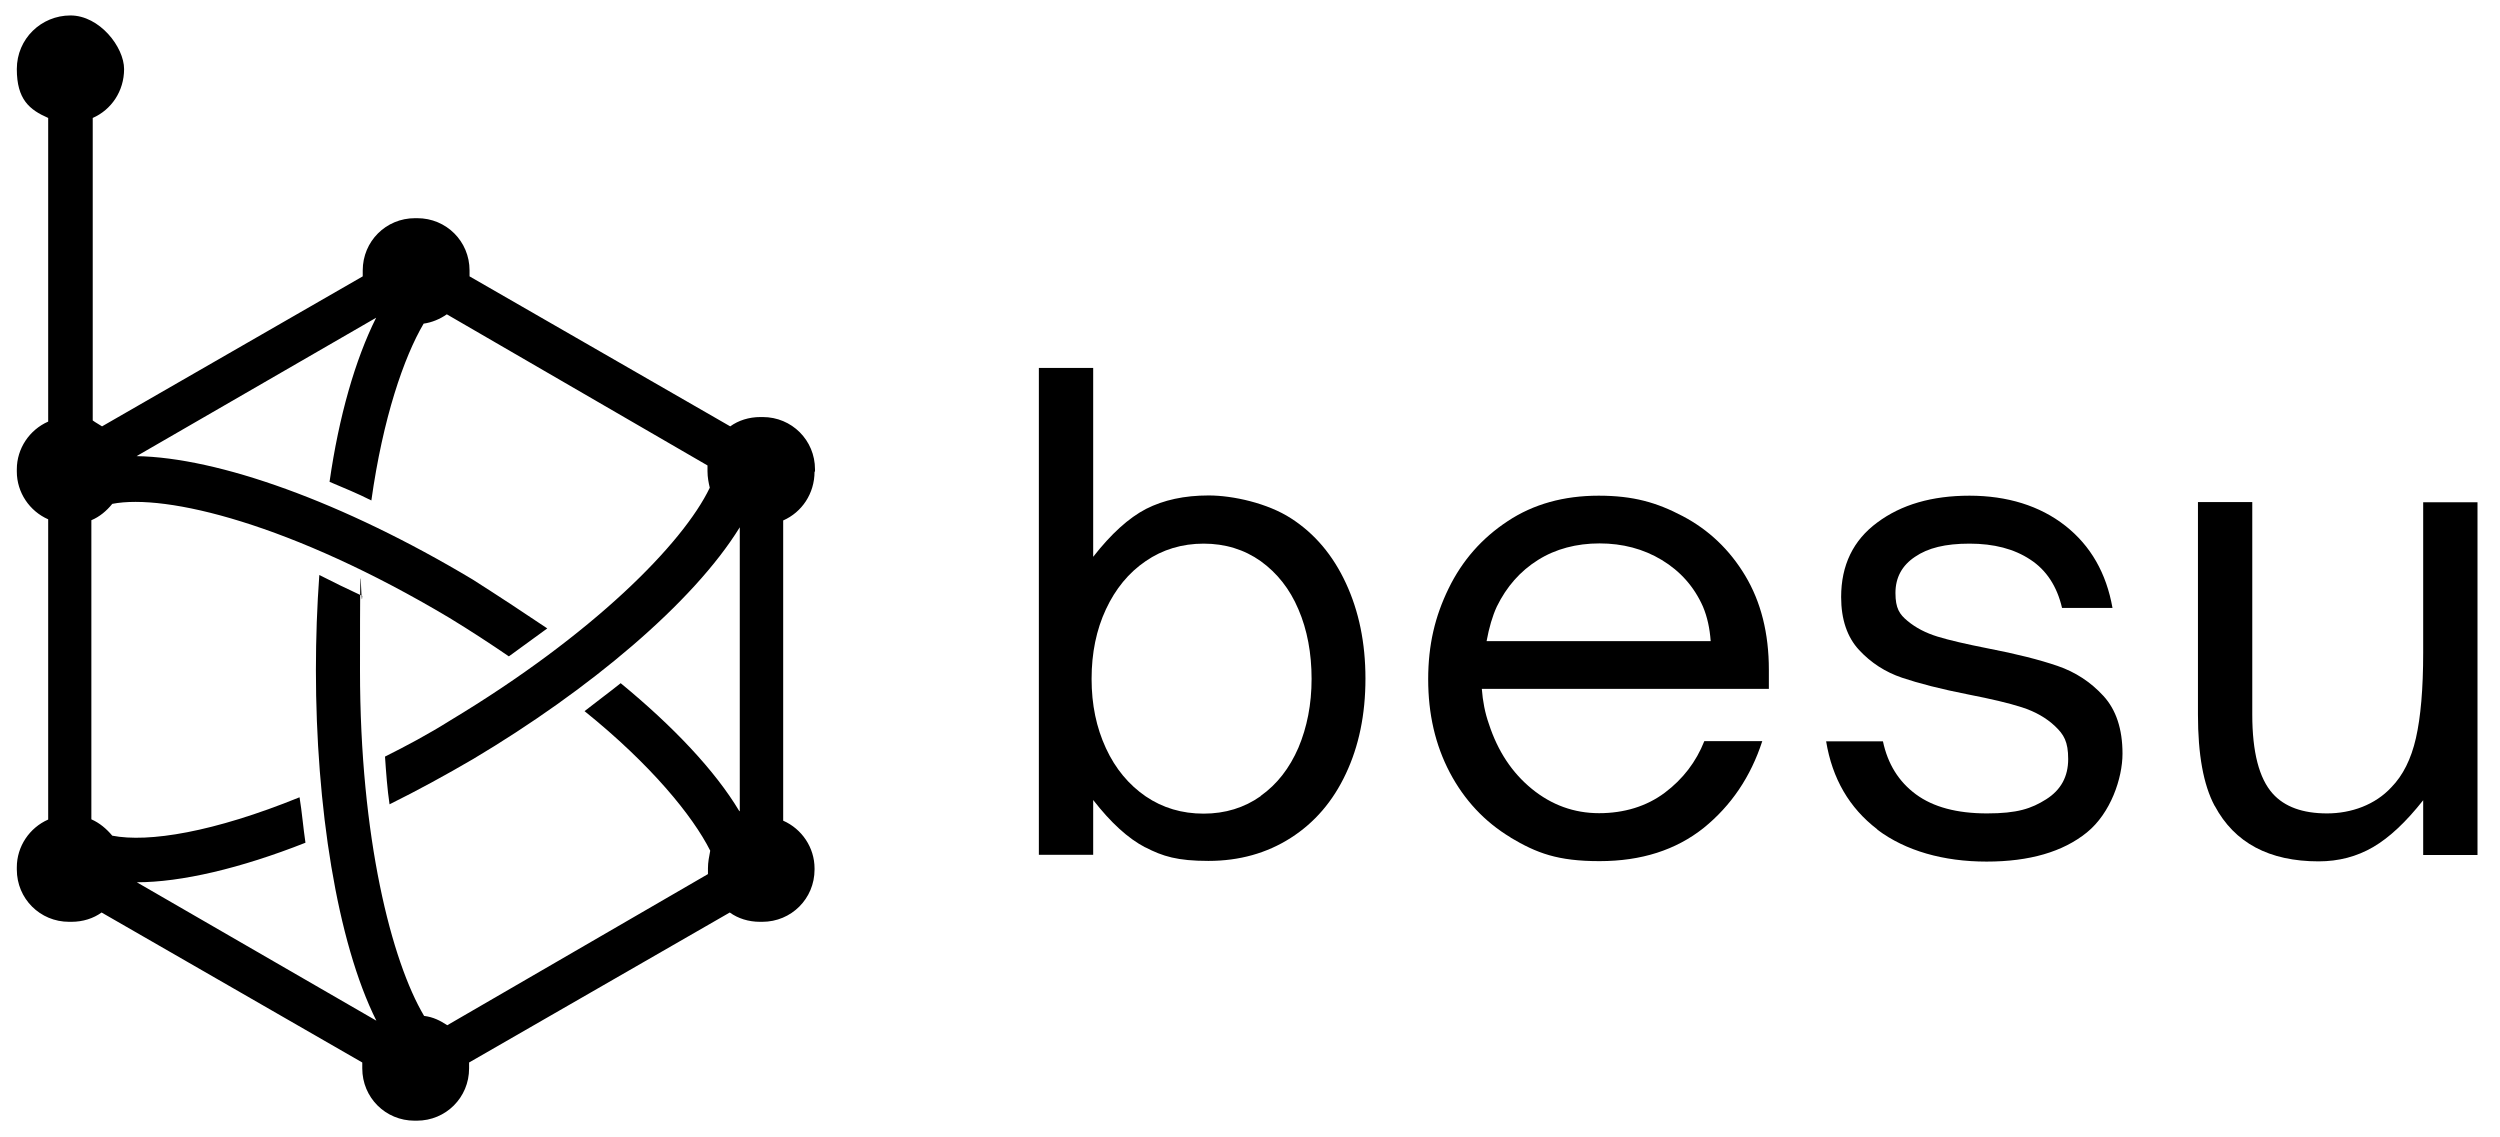
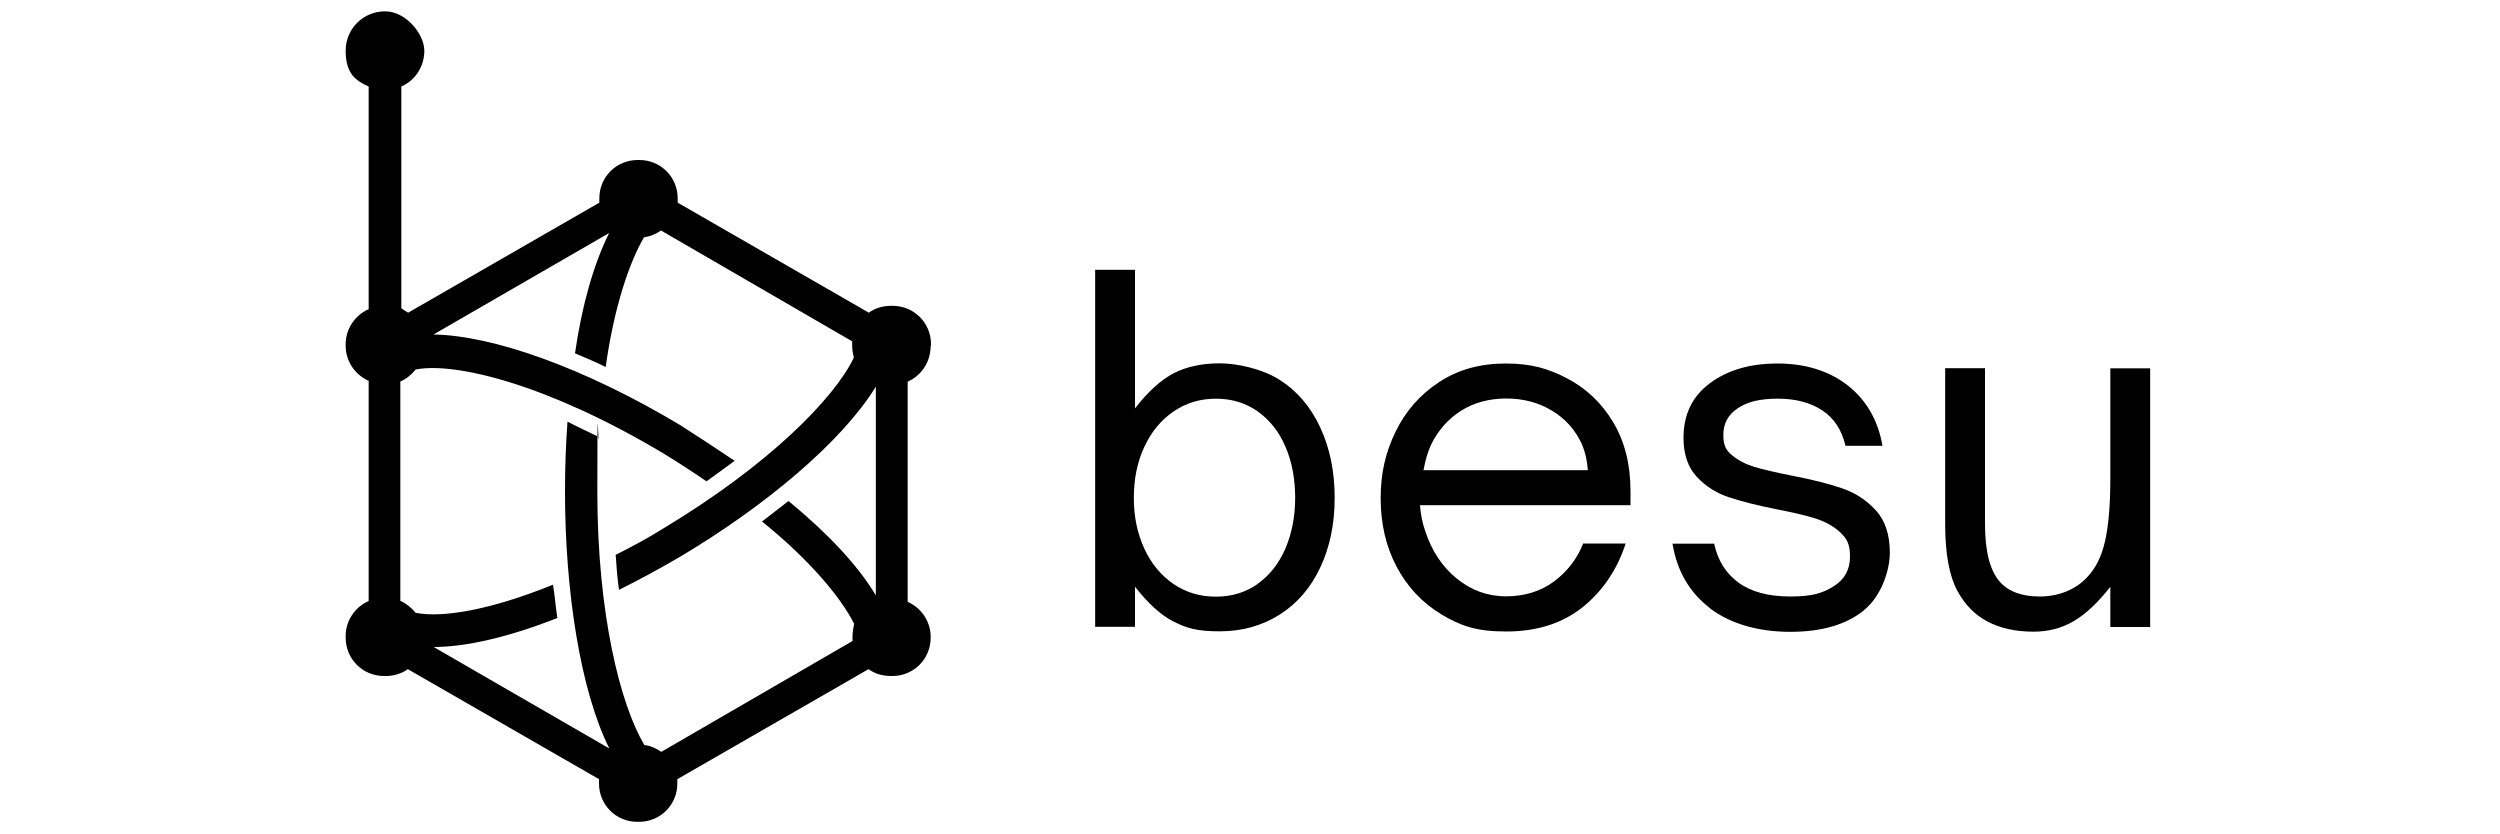
- <svg xmlns="http://www.w3.org/2000/svg" version="1.1" viewBox="0 0 1100 500">
+ <svg xmlns="http://www.w3.org/2000/svg" version="1.1" width="1500" height="500" viewBox="-200 0 1500 500">
  <defs>
    <style>
      .cls-1 {
        fill: #000000;
      }
    </style>
  </defs>
  <g>
    <g id="Layer_1">
      <path class="cls-1" d="M358.6,207.5v-1c0-12.8-10.2-23-23-23h-1c-5.1,0-9.7,1.5-13.3,4.1l-114.7-66v-2.6c0-12.8-10.2-23-23-23h-1c-12.8,0-23,10.2-23,23v2.6l-114.7,66c-1.5-1-2.6-1.5-4.1-2.6V51.9c8.2-3.6,13.8-11.8,13.8-21.5S43.8,6.8,31,6.8,7.4,17,7.4,30.4s5.6,17.9,13.8,21.5v133.6c-8.2,3.6-13.8,11.8-13.8,21v1c0,9.2,5.6,17.4,13.8,21v132.1c-8.2,3.6-13.8,11.8-13.8,21v1c0,12.8,10.2,23,23,23h1c5.1,0,9.7-1.5,13.3-4.1l114.7,66v2.6c0,12.8,10.2,23,23,23h1c12.8,0,23-10.2,23-23v-2.6l114.7-66c3.6,2.6,8.2,4.1,13.3,4.1h1c12.8,0,23-10.2,23-23v-.5c0-9.2-5.6-17.4-13.8-21v-132.1c8.2-3.6,13.8-11.8,13.8-21.5ZM325.3,356.9c-10.7-17.9-29.2-37.4-52.2-56.3-5.1,4.1-10.7,8.2-15.9,12.3,29.2,23.5,47.6,46.1,55.3,61.4-.5,2.6-1,5.1-1,7.7v2.6l-114.7,66.5c-3.1-2-6.1-3.6-10.2-4.1-14.3-24.1-28.2-78.3-28.2-152s.5-22.5,1-32.8c-6.7-3.1-12.8-6.1-18.9-9.2-1,13.8-1.5,27.6-1.5,42,0,59.4,9.2,119.3,26.6,154.1l-105.4-60.9c19.5,0,45.6-6.1,74.2-17.4-1-6.7-1.5-13.3-2.6-20-37.9,15.4-66.5,20-82.4,16.9-2.6-3.1-5.6-5.6-9.2-7.2v-131.6c3.6-1.5,6.7-4.1,9.2-7.2,23.5-4.6,78.8,8.7,148.4,50.2,9.2,5.6,17.9,11.3,26.1,16.9,5.6-4.1,11.3-8.2,16.9-12.3-10.7-7.2-21.5-14.3-32.8-21.5-57.3-34.3-112.1-53.7-147.9-54.3l105.4-60.9c-9.2,18.4-16.4,43.5-20.5,72.2,6.1,2.6,12.3,5.1,18.4,8.2,5.1-36.3,14.3-63,23-77.8,3.6-.5,7.2-2,10.2-4.1l114.7,66.5v2.6c0,2.6.5,5.1,1,7.2-11.8,24.6-51.2,64.5-114.2,102.4-9.7,6.1-19.5,11.3-28.7,15.9.5,7.2,1,14.3,2,21,12.3-6.1,24.6-12.8,36.9-20,50.7-30.2,96.7-68.6,117.2-101.9v124.9h-.5Z" />
      <g>
        <path class="cls-1" d="M504,372.9c-7.7-4-15.3-11-23-20.9v24.1h-23.9v-214.2h23.9v83.1c7.9-10.1,15.6-17.1,23.3-21.1,7.7-3.9,16.8-5.9,27.5-5.9s26,3.4,36.3,10.1c10.4,6.7,18.4,16.2,24.1,28.5,5.7,12.3,8.6,26.2,8.6,42s-2.9,29.7-8.6,41.8c-5.7,12.2-13.8,21.6-24.3,28.3-10.5,6.7-22.6,10.1-36.2,10.1s-20.1-2-27.8-6ZM554.7,350.2c7.2-5.1,12.7-12.2,16.6-21.2,3.8-9,5.8-19.1,5.8-30.3s-1.9-21.6-5.8-30.6c-3.8-9-9.4-16-16.6-21.2-7.2-5.1-15.6-7.7-25.1-7.7s-18.1,2.6-25.5,7.7c-7.5,5.1-13.3,12.2-17.5,21.2s-6.3,19.2-6.3,30.6,2.1,21.4,6.3,30.5c4.2,9.1,10.1,16.1,17.5,21.2,7.5,5.1,16,7.6,25.5,7.6s17.9-2.6,25.1-7.7Z" />
        <path class="cls-1" d="M664.7,368.5c-11.5-6.9-20.4-16.5-26.8-28.6-6.4-12.2-9.5-25.8-9.5-41s3-27.7,9-40c6-12.3,14.6-22.1,26-29.6,11.3-7.5,24.7-11.2,40-11.2s25.6,3,37,9c11.4,6,20.6,14.7,27.5,26.2,6.9,11.5,10.4,25.3,10.4,41.4v8.4h-126.3c.4,5.4,1.4,10.6,3.1,15.4,3.9,12,10.2,21.5,18.9,28.6,8.7,7.1,18.6,10.7,29.6,10.7s20.9-3,28.9-9c8-6,13.8-13.6,17.4-22.7h25.5c-5.1,15.7-13.7,28.4-25.8,38.2-12.2,9.7-27.4,14.6-45.8,14.6s-27.6-3.5-39.2-10.4ZM752.7,282.1c-.4-5.6-1.5-10.7-3.4-15.2-3.9-8.8-10-15.6-18.1-20.5-8.1-4.9-17.3-7.3-27.4-7.3s-19.3,2.4-27.1,7.3c-7.8,4.9-13.8,11.7-18.1,20.5-1.9,4.1-3.4,9.2-4.5,15.2h98.5Z" />
        <path class="cls-1" d="M826,364.9c-12.3-9.4-19.8-22.3-22.5-38.7h25c2.1,9.9,6.9,17.7,14.5,23.3s18,8.4,31.3,8.4,19.5-2.1,26-6.2c6.5-4.1,9.7-10,9.7-17.7s-1.9-10.8-5.8-14.5c-3.8-3.6-8.7-6.4-14.6-8.3-5.9-1.9-13.7-3.7-23.4-5.6-12.2-2.4-21.9-4.9-29.3-7.4-7.4-2.5-13.7-6.6-18.9-12.2-5.2-5.6-7.9-13.4-7.9-23.3,0-14,5.3-25,15.9-32.8,10.6-7.9,24.1-11.8,40.6-11.8s30.9,4.4,42.1,13.2c11.2,8.8,18.1,20.9,20.8,36.2h-22.2c-2.2-9.5-6.9-16.7-14-21.3-7.1-4.7-16-7-26.7-7s-18.3,1.9-24,5.8c-5.7,3.8-8.6,9.1-8.6,15.9s1.8,9.4,5.3,12.3c3.6,3,8,5.3,13.2,6.9,5.2,1.6,12.6,3.3,22.2,5.2,12.5,2.4,22.7,5,30.6,7.7,7.9,2.7,14.6,7.1,20.2,13.2,5.6,6.1,8.4,14.6,8.4,25.4s-5.2,26.2-15.7,34.7c-10.5,8.5-25.2,12.8-44.1,12.8s-35.6-4.7-48-14Z" />
        <path class="cls-1" d="M974.4,354.5c-4.9-9.2-7.3-22.5-7.3-40.1v-93.5h23.9v93.5c0,16.5,3,28.1,9,34.8,5.2,5.8,13.2,8.7,23.9,8.7s21.2-3.8,28.3-11.5c5.1-5.2,8.7-12.4,10.8-21.6,2.1-9.2,3.2-21.7,3.2-37.6v-66.2h23.9v155.2h-23.9v-24.1c-7.5,9.5-14.8,16.4-22,20.6-7.2,4.2-15.2,6.3-24,6.3-21.7,0-37-8.1-45.7-24.4Z" />
      </g>
    </g>
  </g>
</svg>
